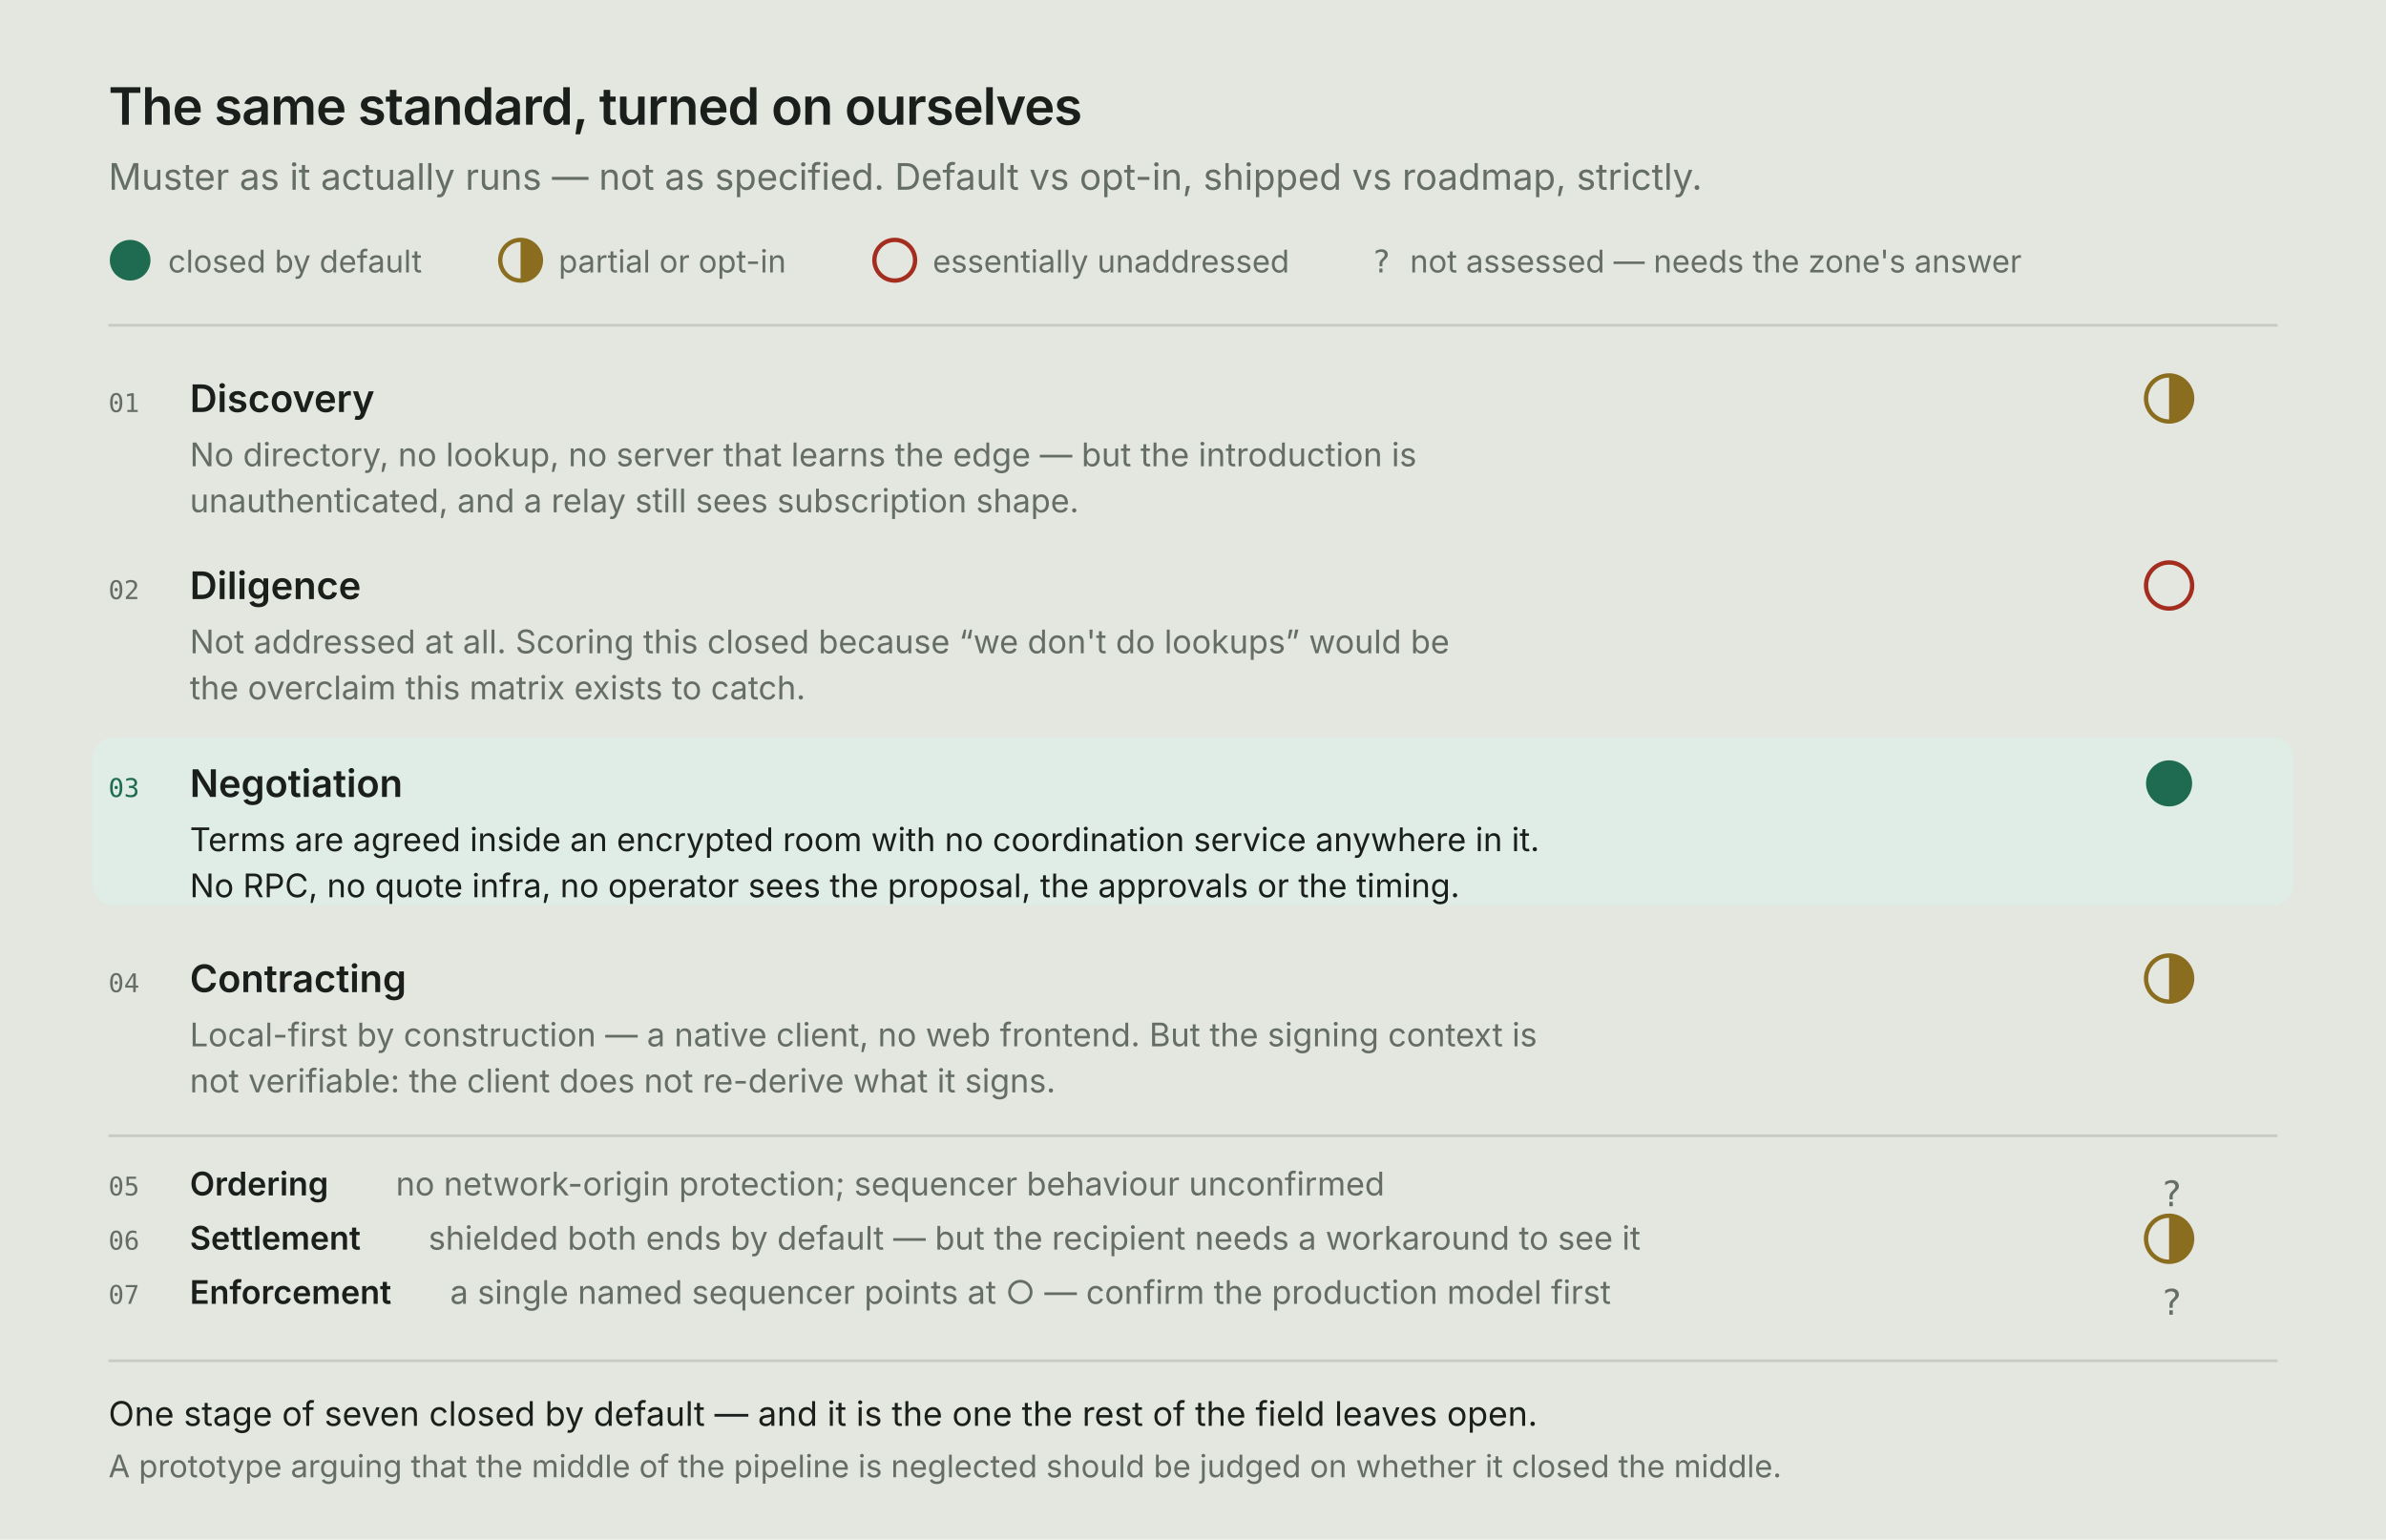
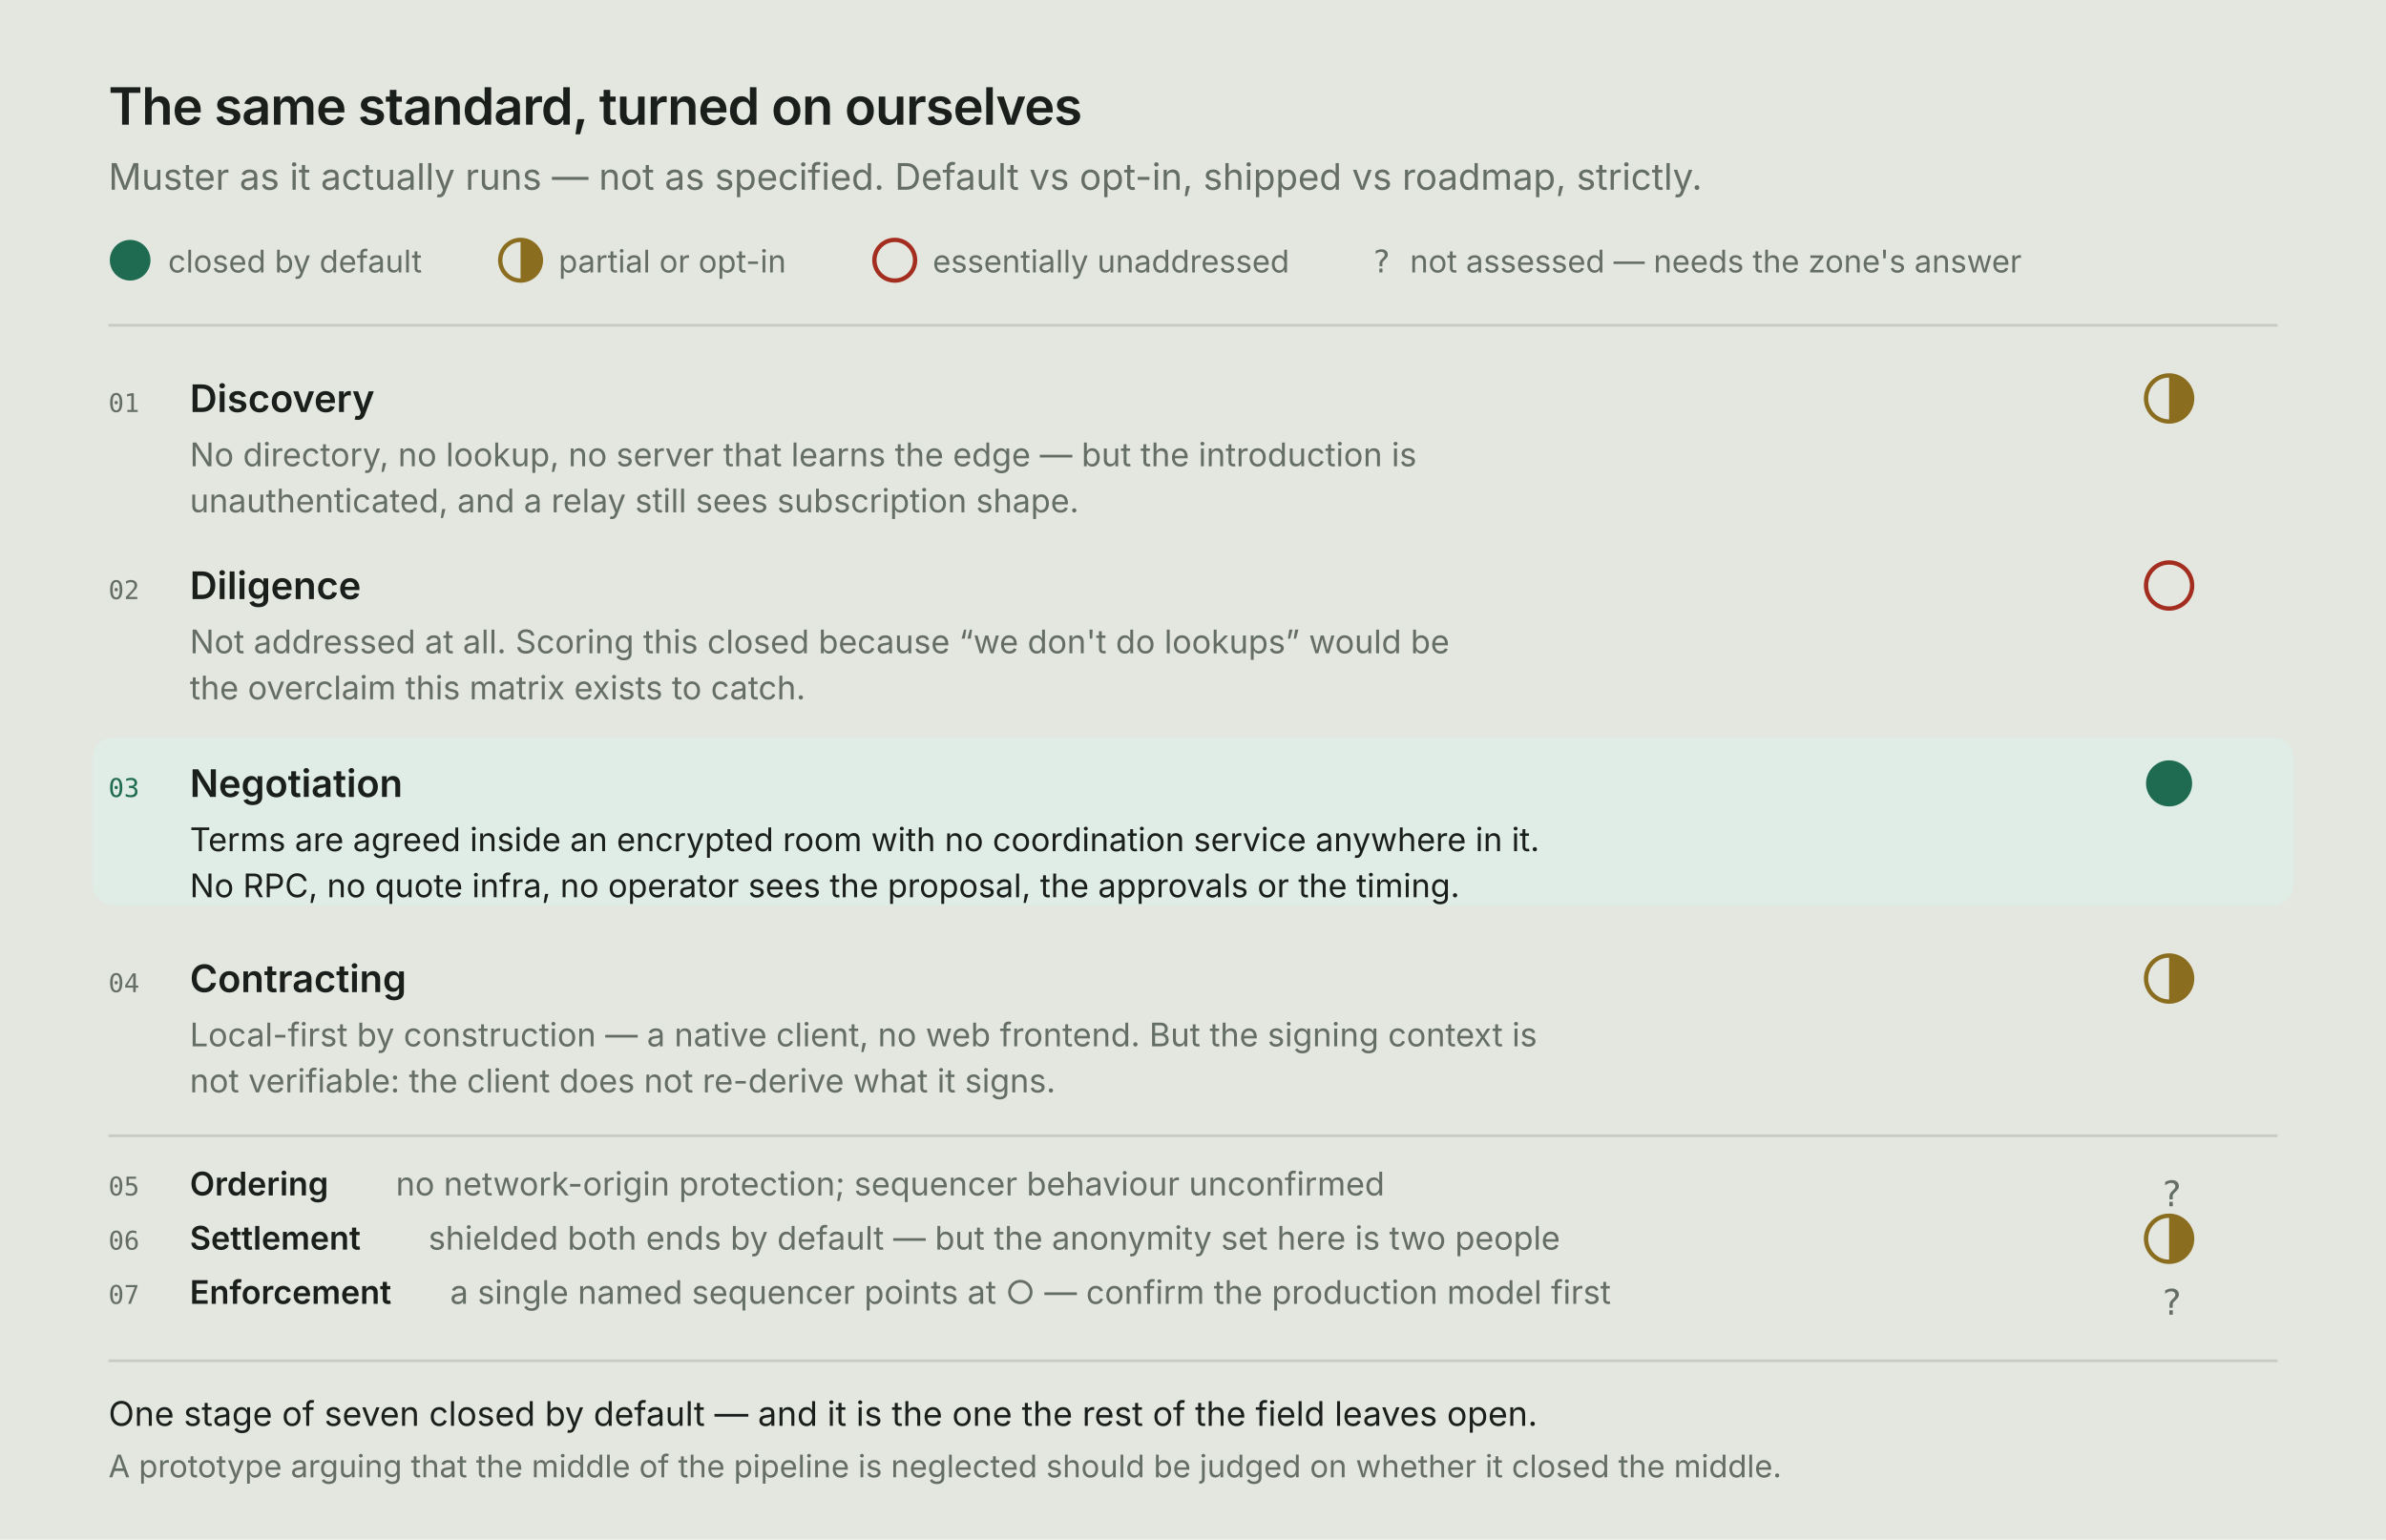
<svg xmlns="http://www.w3.org/2000/svg" viewBox="0 0 880 568" width="880" height="568" font-family="'Instrument Sans',-apple-system,BlinkMacSystemFont,'Segoe UI',sans-serif">
  <rect width="880" height="568" fill="#E4E6E0" />
  <text x="40" y="46" font-size="19" font-weight="600" fill="#1A1F1C" letter-spacing="-0.3">The same standard, turned on ourselves</text>
  <text x="40" y="70" font-size="13.5" fill="#656E66">Muster as it actually runs — not as specified. Default vs opt-in, shipped vs roadmap, strictly.</text>
  <g transform="translate(40,96)">
    <circle cx="8" cy="0" r="7.5" fill="#1E6B52" />
    <text x="22" y="4.5" font-size="11.5" fill="#656E66">closed by default</text>
    <circle cx="152" cy="0" r="7.5" fill="none" stroke="#8A6D1F" stroke-width="1.6" />
    <path d="M152 -7.5 A7.5 7.5 0 0 1 152 7.5 Z" fill="#8A6D1F" />
    <text x="166" y="4.5" font-size="11.5" fill="#656E66">partial or opt-in</text>
    <circle cx="290" cy="0" r="7.5" fill="none" stroke="#A32D1E" stroke-width="1.6" />
    <text x="304" y="4.5" font-size="11.5" fill="#656E66">essentially unaddressed</text>
    <text x="466" y="4.5" font-size="11.5" font-family="ui-monospace,'SF Mono',Menlo,monospace" fill="#656E66">?</text>
    <text x="480" y="4.5" font-size="11.5" fill="#656E66">not assessed — needs the zone's answer</text>
  </g>
  <line x1="40" y1="120" x2="840" y2="120" stroke="#C6CBC3" stroke-width="1" />
  <g>
    <text x="40" y="152" font-size="9.5" font-family="ui-monospace,'SF Mono',Menlo,monospace" fill="#656E66">01</text>
    <text x="70" y="152" font-size="14" font-weight="600" fill="#1A1F1C">Discovery</text>
    <circle cx="800" cy="147" r="8.5" fill="none" stroke="#8A6D1F" stroke-width="1.6" />
    <path d="M800 138.5 A8.5 8.5 0 0 1 800 155.5 Z" fill="#8A6D1F" />
    <text x="70" y="172" font-size="12" fill="#656E66">No directory, no lookup, no server that learns the edge — but the introduction is</text>
    <text x="70" y="189" font-size="12" fill="#656E66">unauthenticated, and a relay still sees subscription shape.</text>
    <text x="40" y="221" font-size="9.5" font-family="ui-monospace,'SF Mono',Menlo,monospace" fill="#656E66">02</text>
    <text x="70" y="221" font-size="14" font-weight="600" fill="#1A1F1C">Diligence</text>
    <circle cx="800" cy="216" r="8.5" fill="none" stroke="#A32D1E" stroke-width="1.6" />
    <text x="70" y="241" font-size="12" fill="#656E66">Not addressed at all. Scoring this closed because “we don't do lookups” would be</text>
    <text x="70" y="258" font-size="12" fill="#656E66">the overclaim this matrix exists to catch.</text>
    <rect x="34" y="272" width="812" height="62" rx="8" fill="#DFEDE6" />
    <text x="40" y="294" font-size="9.5" font-family="ui-monospace,'SF Mono',Menlo,monospace" fill="#1E6B52">03</text>
    <text x="70" y="294" font-size="14" font-weight="600" fill="#1A1F1C">Negotiation</text>
    <circle cx="800" cy="289" r="8.5" fill="#1E6B52" />
    <text x="70" y="314" font-size="12" fill="#1A1F1C">Terms are agreed inside an encrypted room with no coordination service anywhere in it.</text>
    <text x="70" y="331" font-size="12" fill="#1A1F1C">No RPC, no quote infra, no operator sees the proposal, the approvals or the timing.</text>
    <text x="40" y="366" font-size="9.5" font-family="ui-monospace,'SF Mono',Menlo,monospace" fill="#656E66">04</text>
    <text x="70" y="366" font-size="14" font-weight="600" fill="#1A1F1C">Contracting</text>
    <circle cx="800" cy="361" r="8.5" fill="none" stroke="#8A6D1F" stroke-width="1.6" />
    <path d="M800 352.5 A8.5 8.5 0 0 1 800 369.5 Z" fill="#8A6D1F" />
    <text x="70" y="386" font-size="12" fill="#656E66">Local-first by construction — a native client, no web frontend. But the signing context is</text>
    <text x="70" y="403" font-size="12" fill="#656E66">not verifiable: the client does not re-derive what it signs.</text>
  </g>
  <line x1="40" y1="419" x2="840" y2="419" stroke="#C6CBC3" stroke-width="1" />
  <g font-size="12">
    <text x="40" y="441" font-size="9.5" font-family="ui-monospace,'SF Mono',Menlo,monospace" fill="#656E66">05</text>
    <text x="70" y="441" font-weight="600" fill="#1A1F1C">Ordering</text>
    <text x="146" y="441" fill="#656E66">no network-origin protection; sequencer behaviour unconfirmed</text>
    <text x="797" y="445" font-size="13" font-family="ui-monospace,'SF Mono',Menlo,monospace" fill="#656E66">?</text>
    <text x="40" y="461" font-size="9.5" font-family="ui-monospace,'SF Mono',Menlo,monospace" fill="#656E66">06</text>
    <text x="70" y="461" font-weight="600" fill="#1A1F1C">Settlement</text>
-     <text x="158" y="461" fill="#656E66">shielded both ends by default — but the recipient needs a workaround to see it</text>
+     <text x="158" y="461" fill="#656E66">shielded both ends by default — but the anonymity set here is two people</text>
    <circle cx="800" cy="457" r="8.5" fill="none" stroke="#8A6D1F" stroke-width="1.6" />
    <path d="M800 448.5 A8.5 8.5 0 0 1 800 465.5 Z" fill="#8A6D1F" />
    <text x="40" y="481" font-size="9.5" font-family="ui-monospace,'SF Mono',Menlo,monospace" fill="#656E66">07</text>
    <text x="70" y="481" font-weight="600" fill="#1A1F1C">Enforcement</text>
    <text x="166" y="481" fill="#656E66">a single named sequencer points at ○ — confirm the production model first</text>
    <text x="797" y="485" font-size="13" font-family="ui-monospace,'SF Mono',Menlo,monospace" fill="#656E66">?</text>
  </g>
  <line x1="40" y1="502" x2="840" y2="502" stroke="#C6CBC3" stroke-width="1" />
  <text x="40" y="526" font-size="12.5" fill="#1A1F1C">One stage of seven closed by default — and it is the one the rest of the field leaves open.</text>
  <text x="40" y="545" font-size="11.5" fill="#656E66">A prototype arguing that the middle of the pipeline is neglected should be judged on whether it closed the middle.</text>
</svg>
